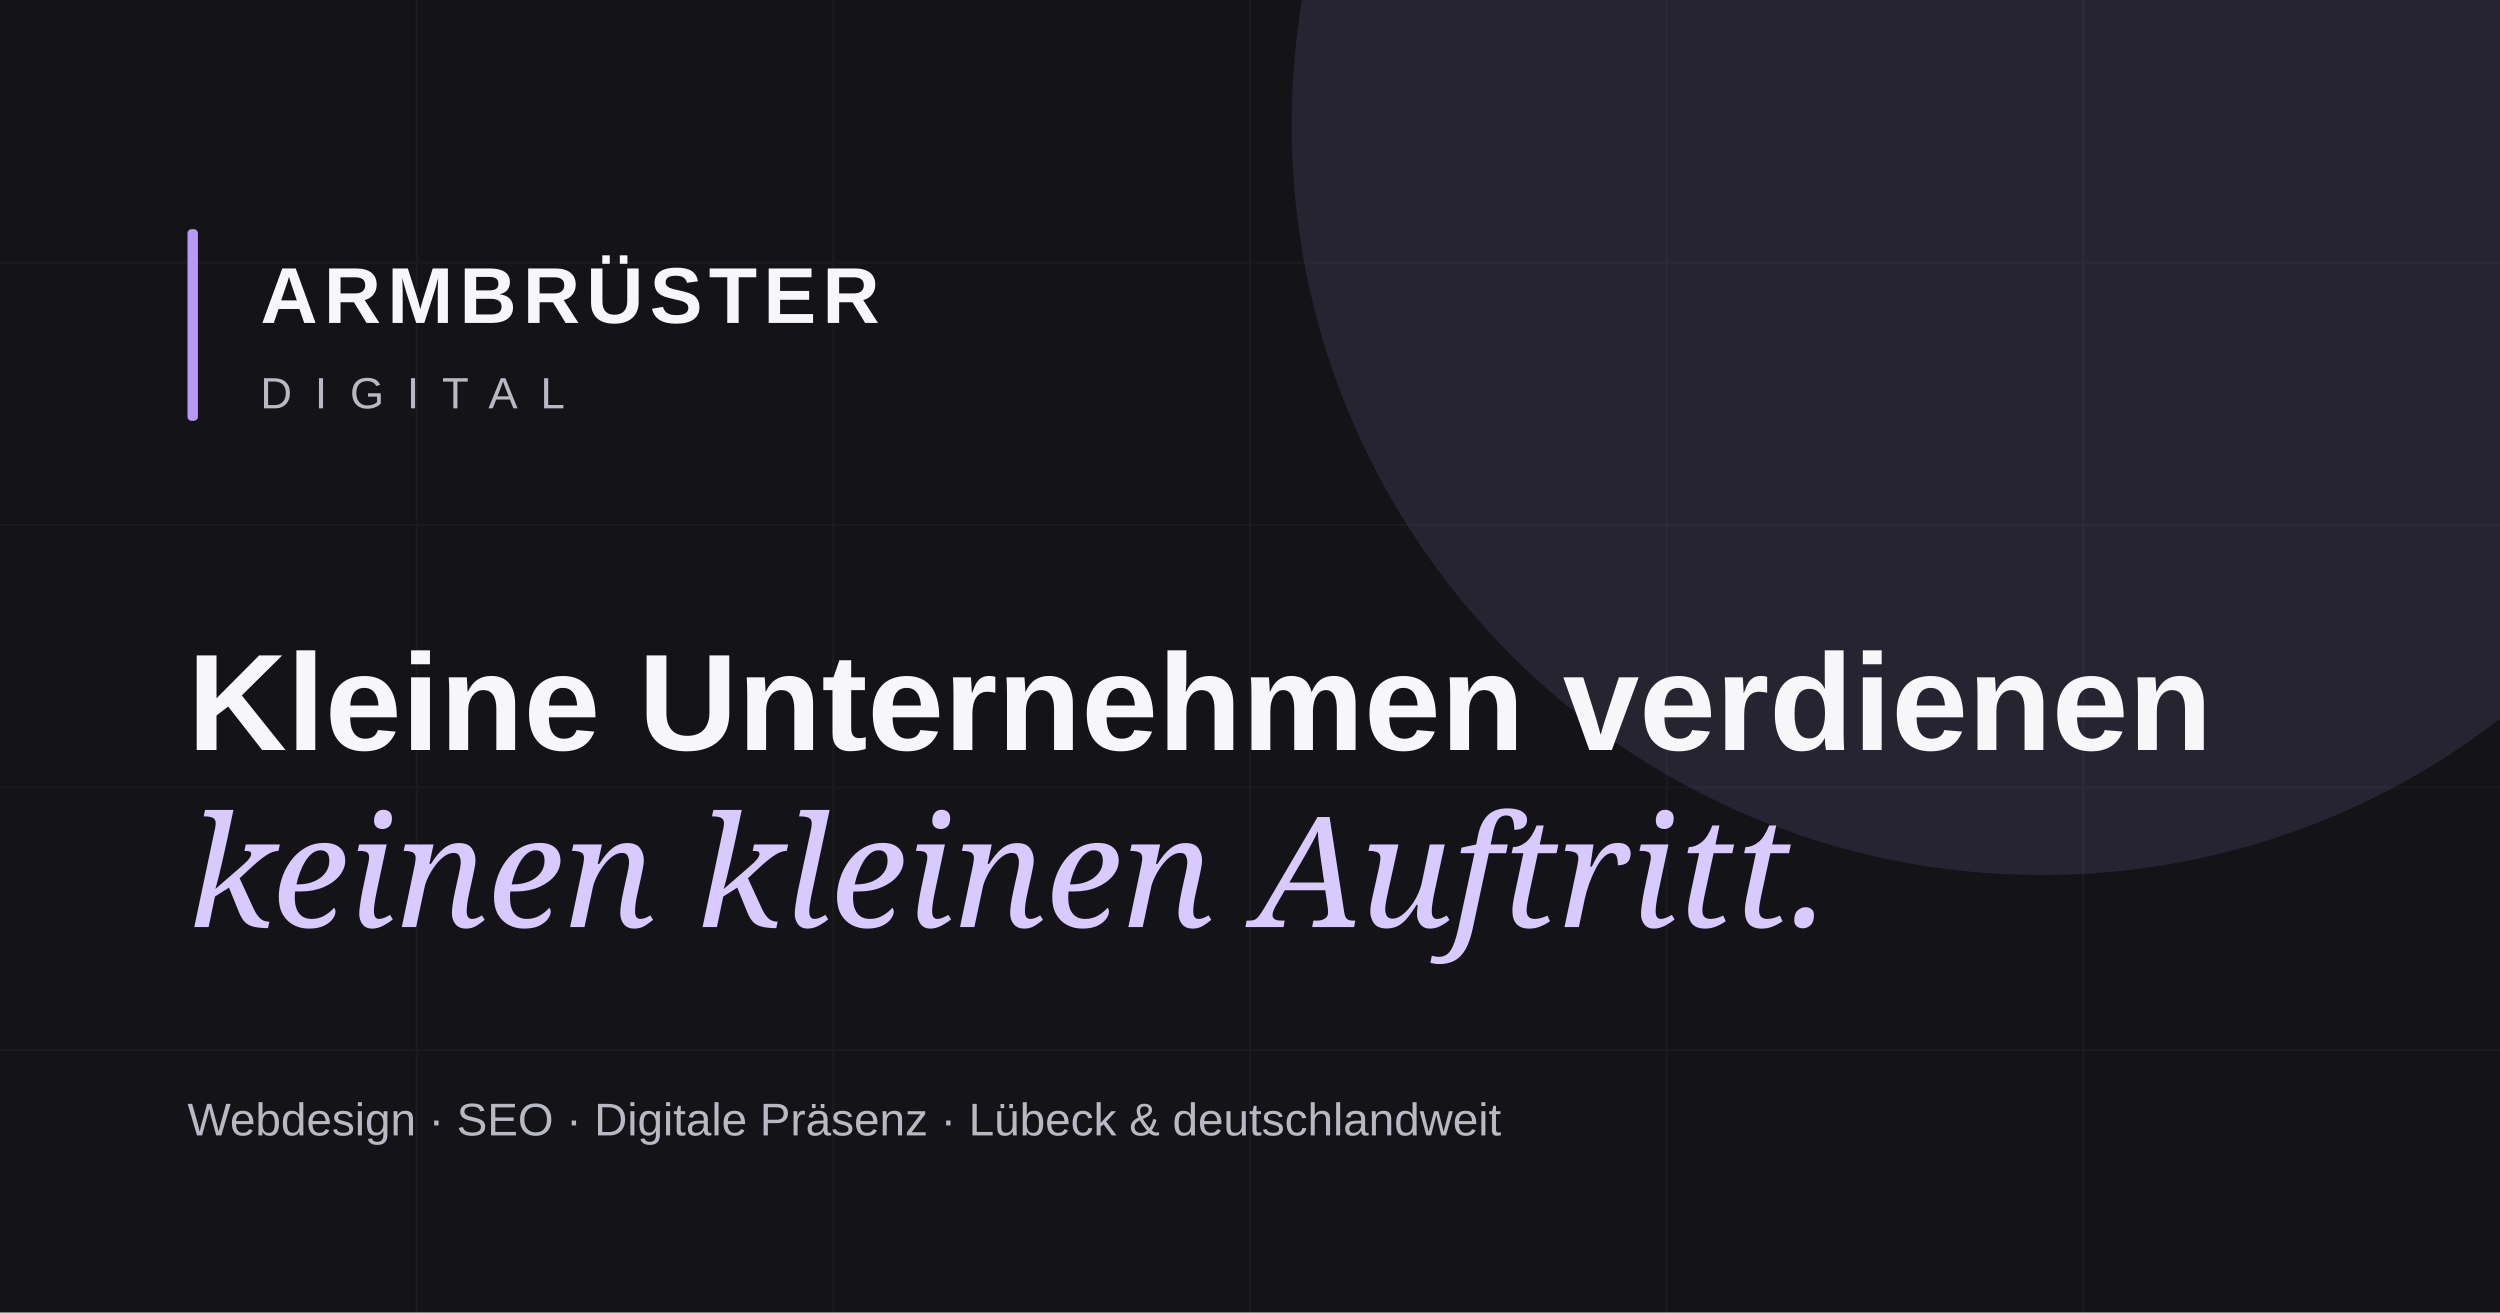
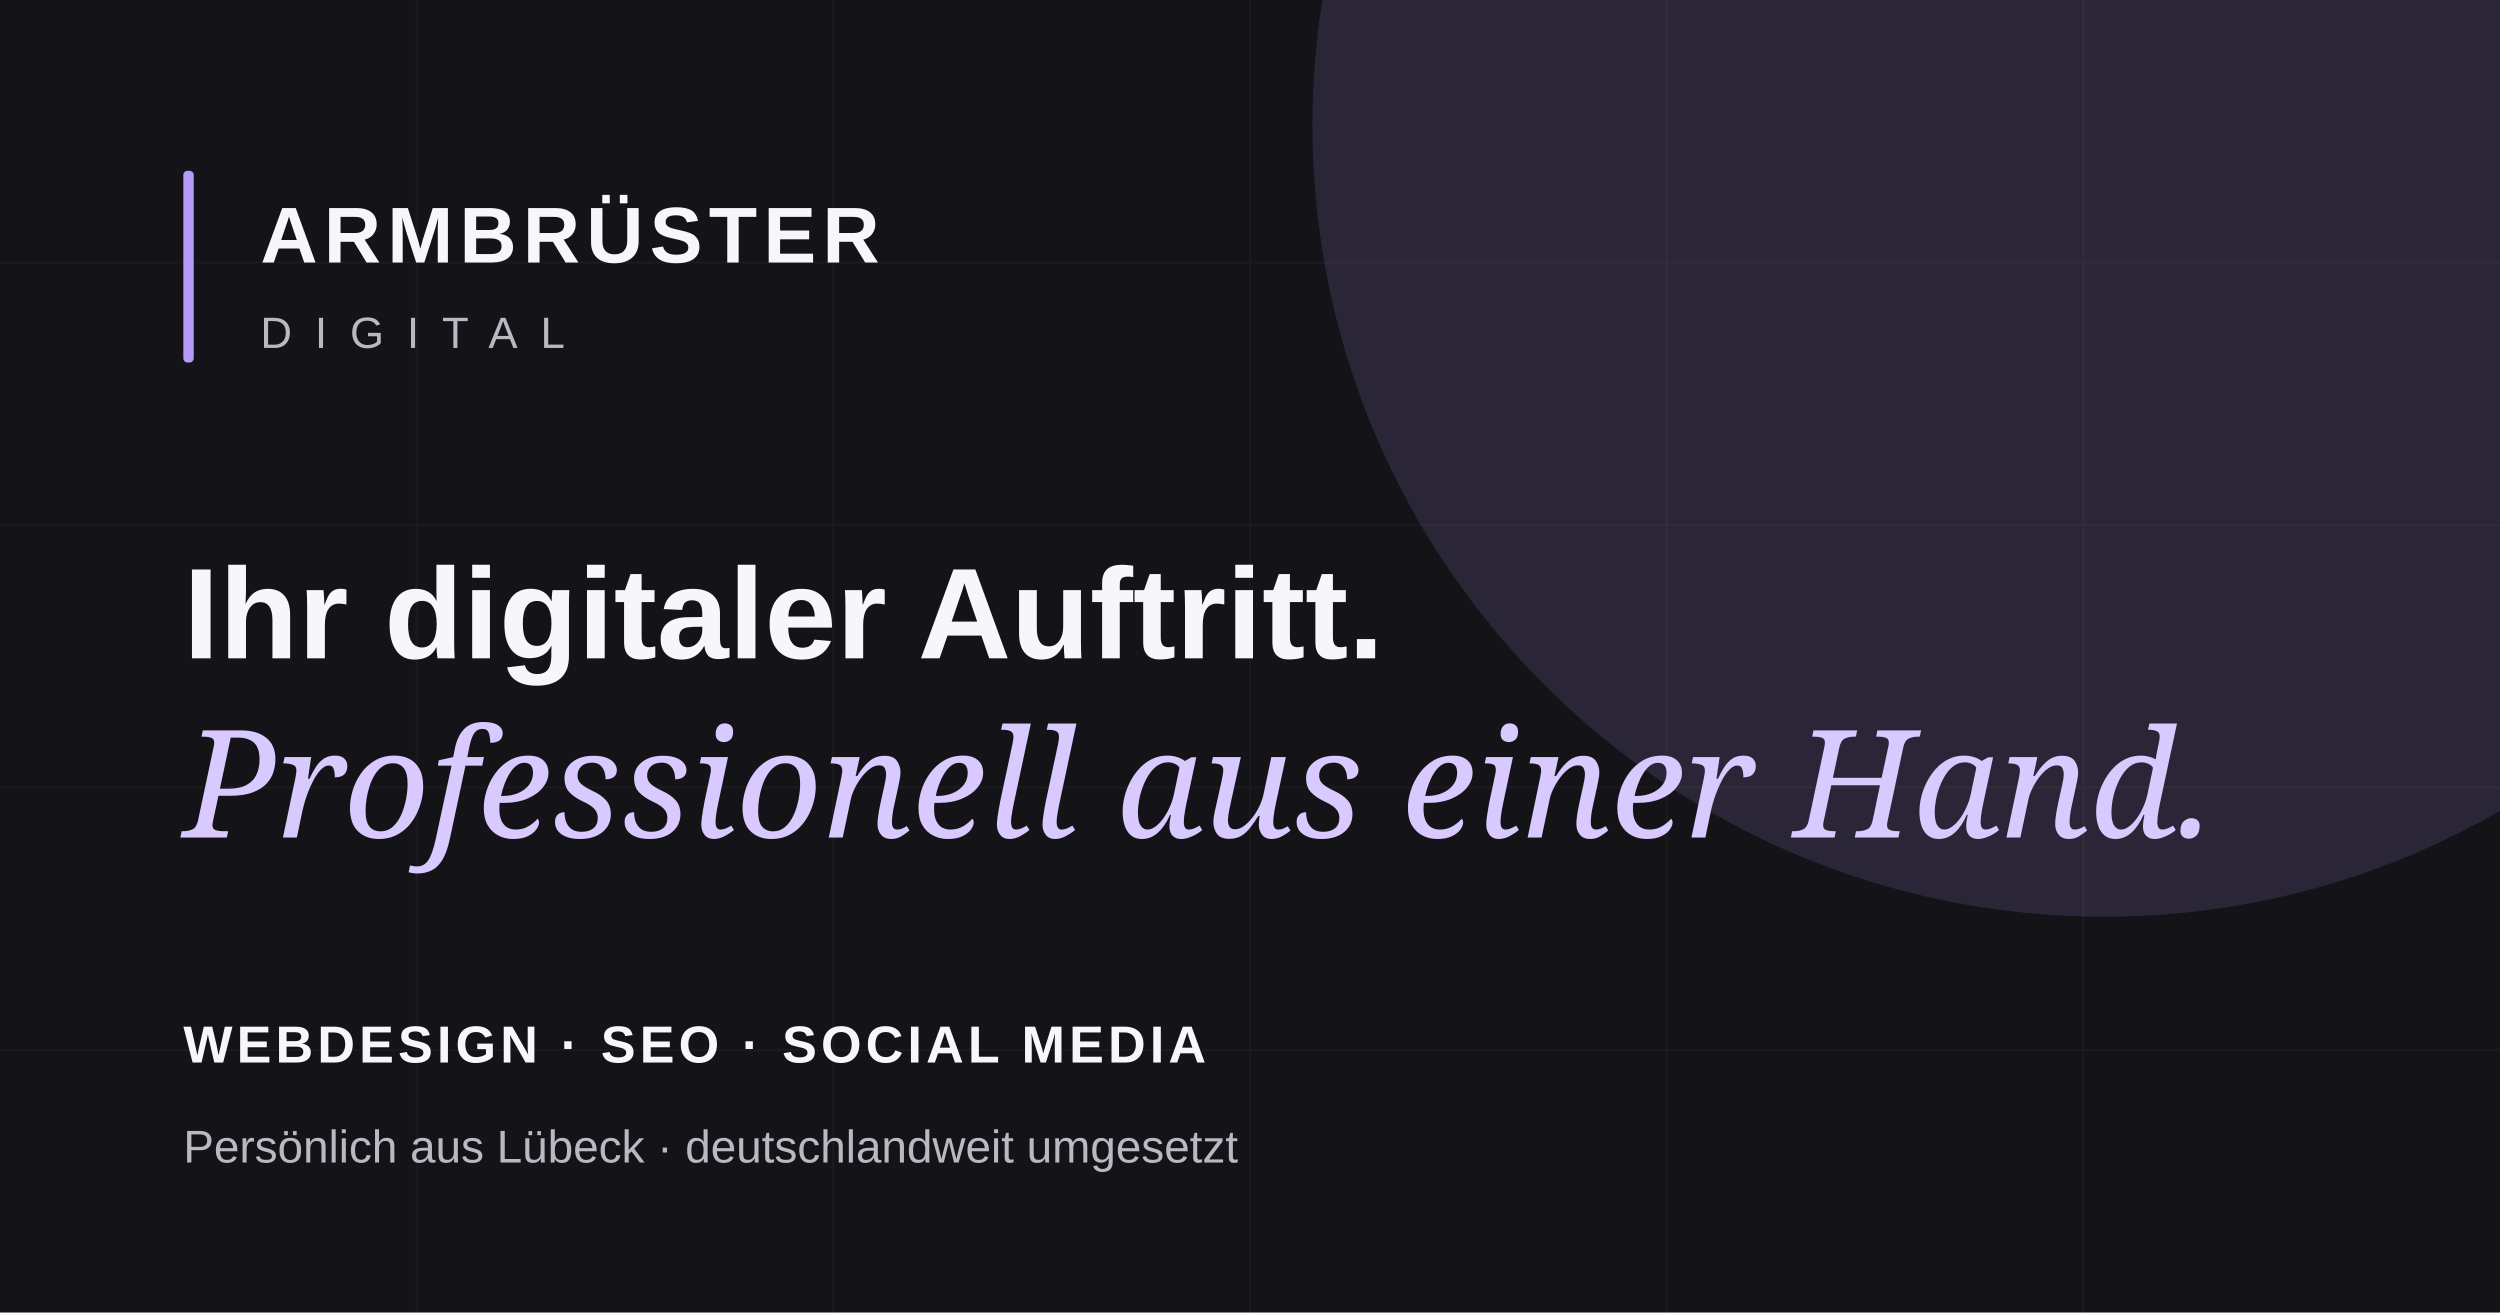
- <svg xmlns="http://www.w3.org/2000/svg" viewBox="0 0 1200 630" role="img" aria-labelledby="title">
+ <svg xmlns="http://www.w3.org/2000/svg" viewBox="0 0 1200 630" role="img" aria-labelledby="title desc">
  <rect width="1200" height="630" fill="#141418" />
  <path d="M0 126h1200M0 252h1200M0 378h1200M0 504h1200M200 0v630M400 0v630M600 0v630M800 0v630M1000 0v630" stroke="#fff" stroke-opacity=".035" />
-   <circle cx="980" cy="60" r="360" fill="#b69af7" opacity=".12" />
-   <rect x="90" y="110" width="5" height="92" rx="2" fill="#b69af7" />
-   <text x="125" y="155" fill="#f7f7fa" font-family="Arial,sans-serif" font-weight="700" font-size="38" letter-spacing="3">ARMBRÜSTER</text>
-   <text x="125" y="196" fill="#b9b9c4" font-family="Arial,sans-serif" font-size="21" letter-spacing="11">DIGITAL</text>
-   <text x="90" y="360" fill="#f7f7fa" font-family="Arial,sans-serif" font-weight="700" font-size="66">Kleine Unternehmen verdienen</text>
-   <text x="90" y="445" fill="#d8c9ff" font-family="Georgia,serif" font-style="italic" font-size="74">keinen kleinen Auftritt.</text>
-   <text x="90" y="545" fill="#b9b9c4" font-family="Arial,sans-serif" font-size="22">Webdesign · SEO · Digitale Präsenz · Lübeck &amp; deutschlandweit</text>
+   <circle cx="1010" cy="60" r="380" fill="#b69af7" opacity=".14" />
+   <rect x="88" y="82" width="5" height="92" rx="2" fill="#b69af7" />
+   <text x="125" y="126" fill="#f7f7fa" font-family="Arial,sans-serif" font-weight="700" font-size="38" letter-spacing="3">ARMBRÜSTER</text>
+   <text x="125" y="167" fill="#b9b9c4" font-family="Arial,sans-serif" font-size="21" letter-spacing="11">DIGITAL</text>
+   <text x="88" y="316" fill="#f7f7fa" font-family="Arial,sans-serif" font-weight="700" font-size="62">Ihr digitaler Auftritt.</text>
+   <text x="88" y="402" fill="#d8c9ff" font-family="Georgia,serif" font-style="italic" font-size="72">Professionell aus einer Hand.</text>
+   <text x="88" y="510" fill="#f7f7fa" font-family="Arial,sans-serif" font-weight="700" font-size="25" letter-spacing="2">WEBDESIGN · SEO · SOCIAL MEDIA</text>
+   <text x="88" y="558" fill="#b9b9c4" font-family="Arial,sans-serif" font-size="22">Persönlich aus Lübeck · deutschlandweit umgesetzt</text>
</svg>
